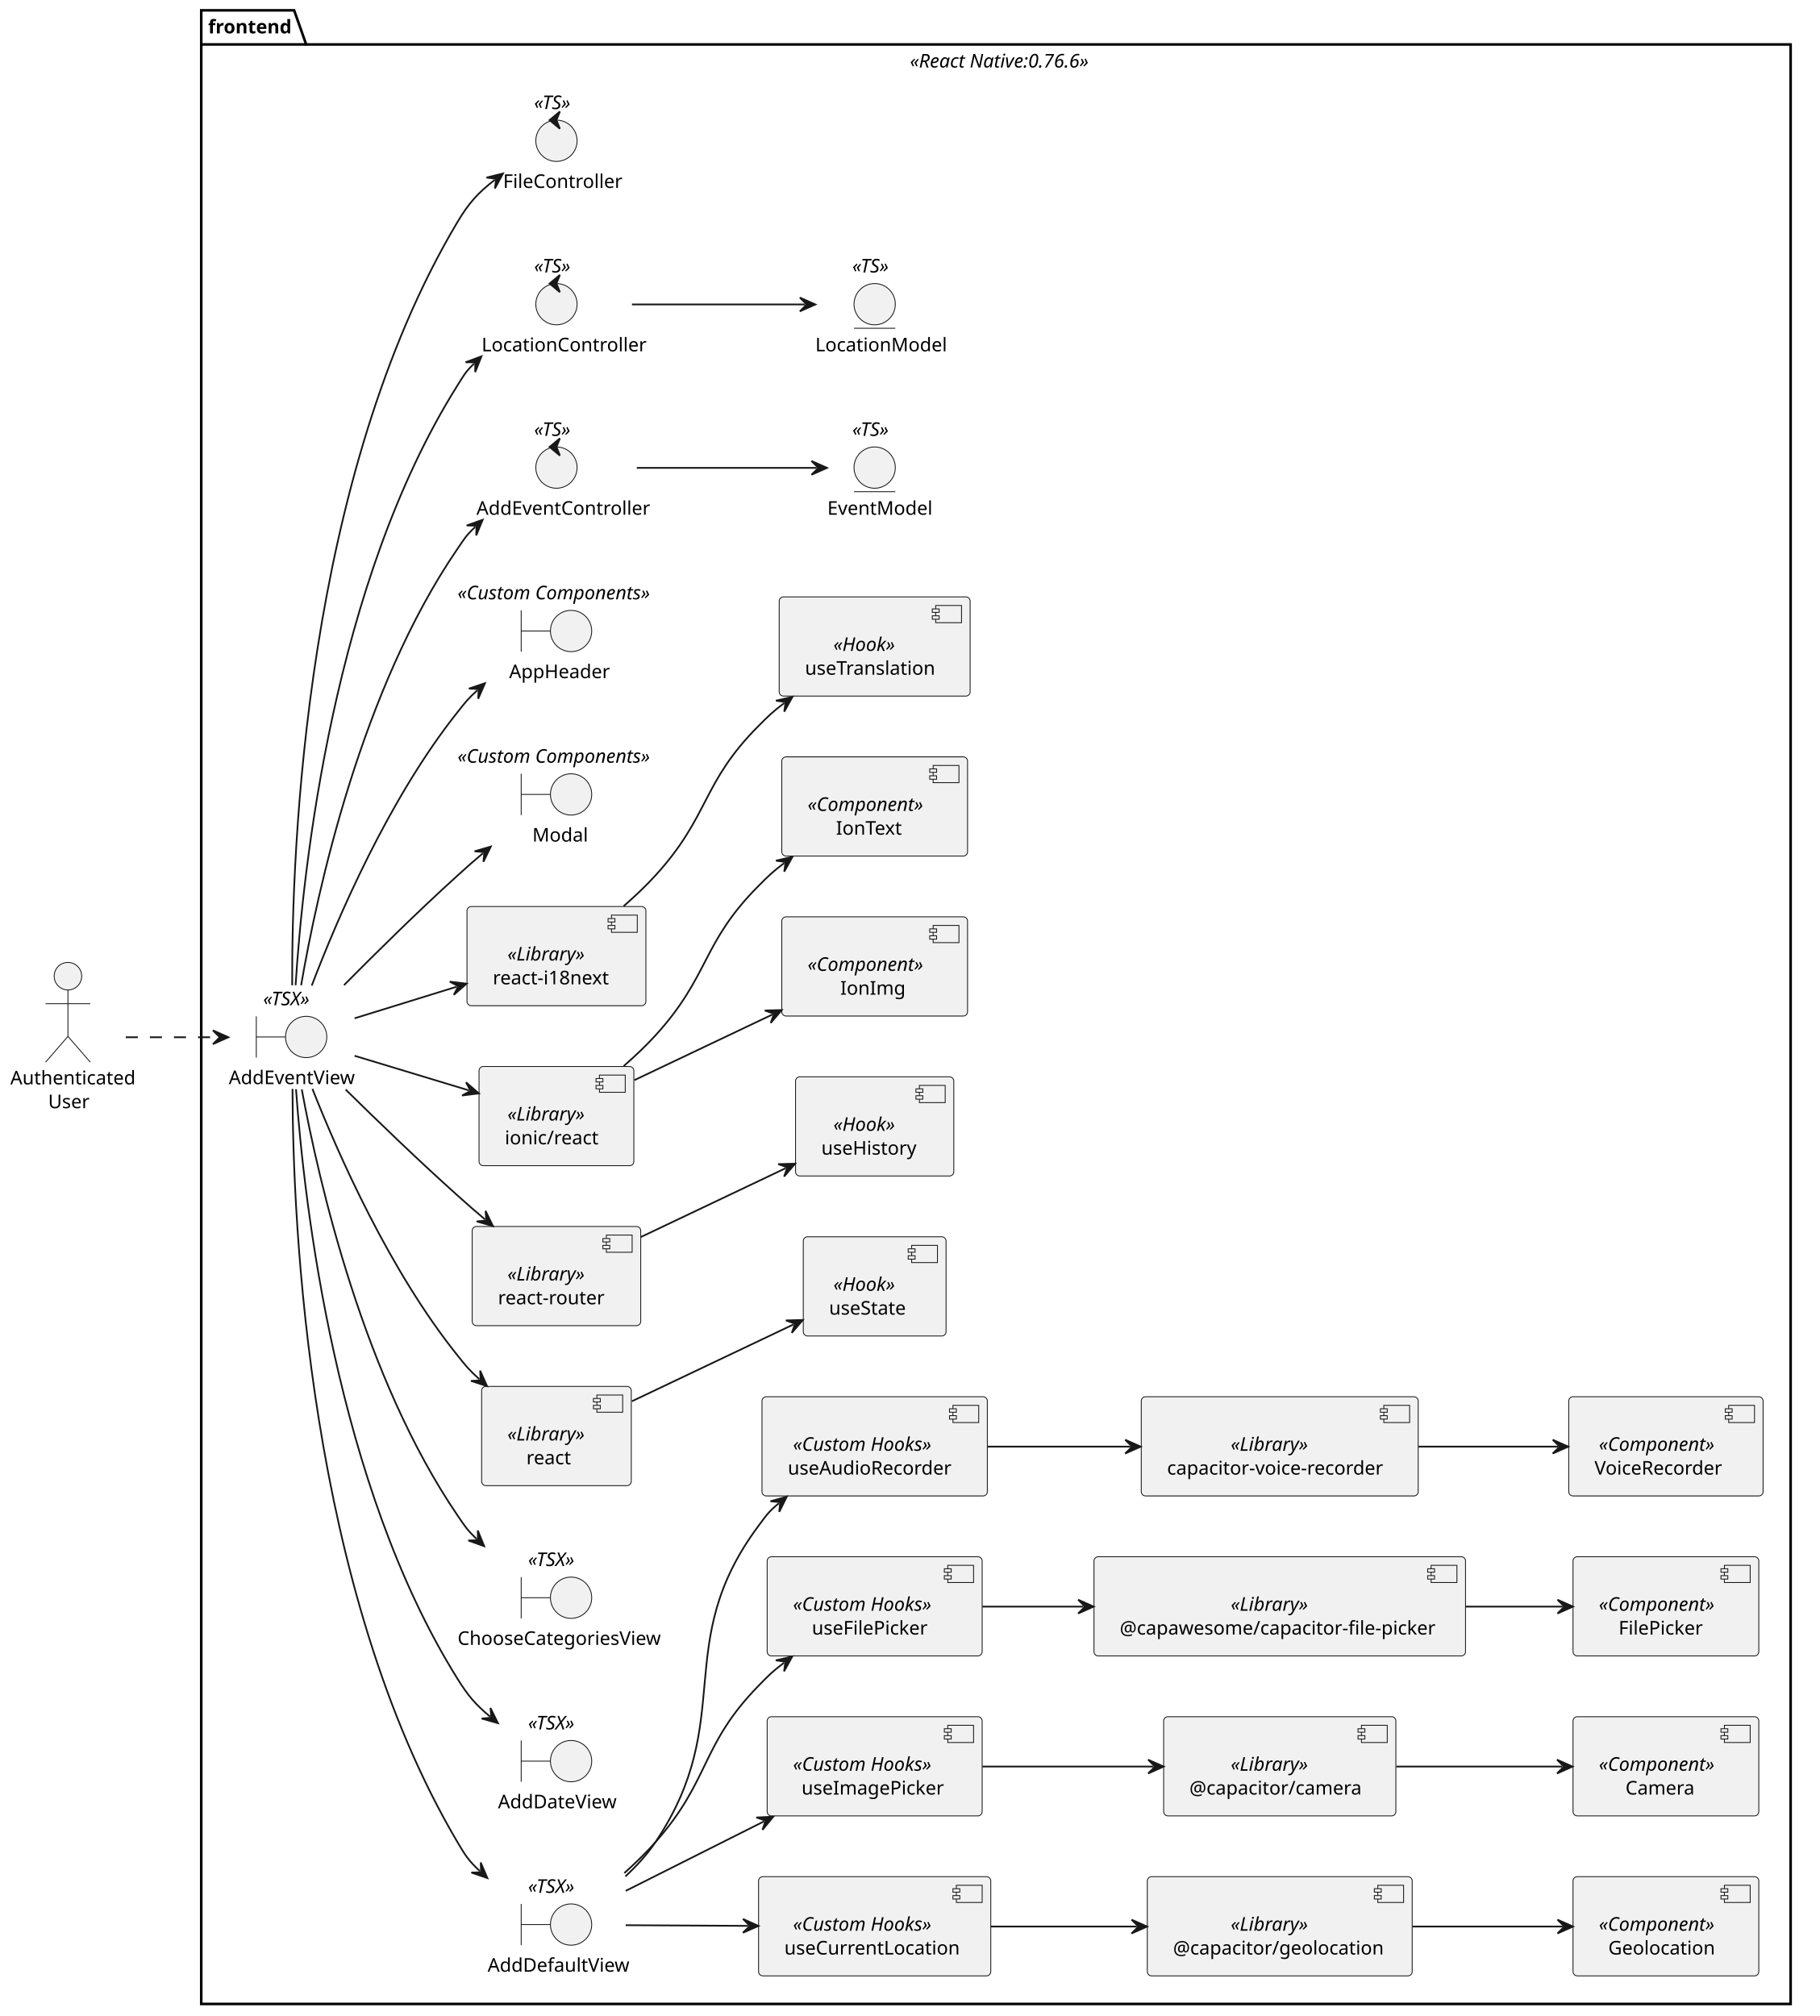
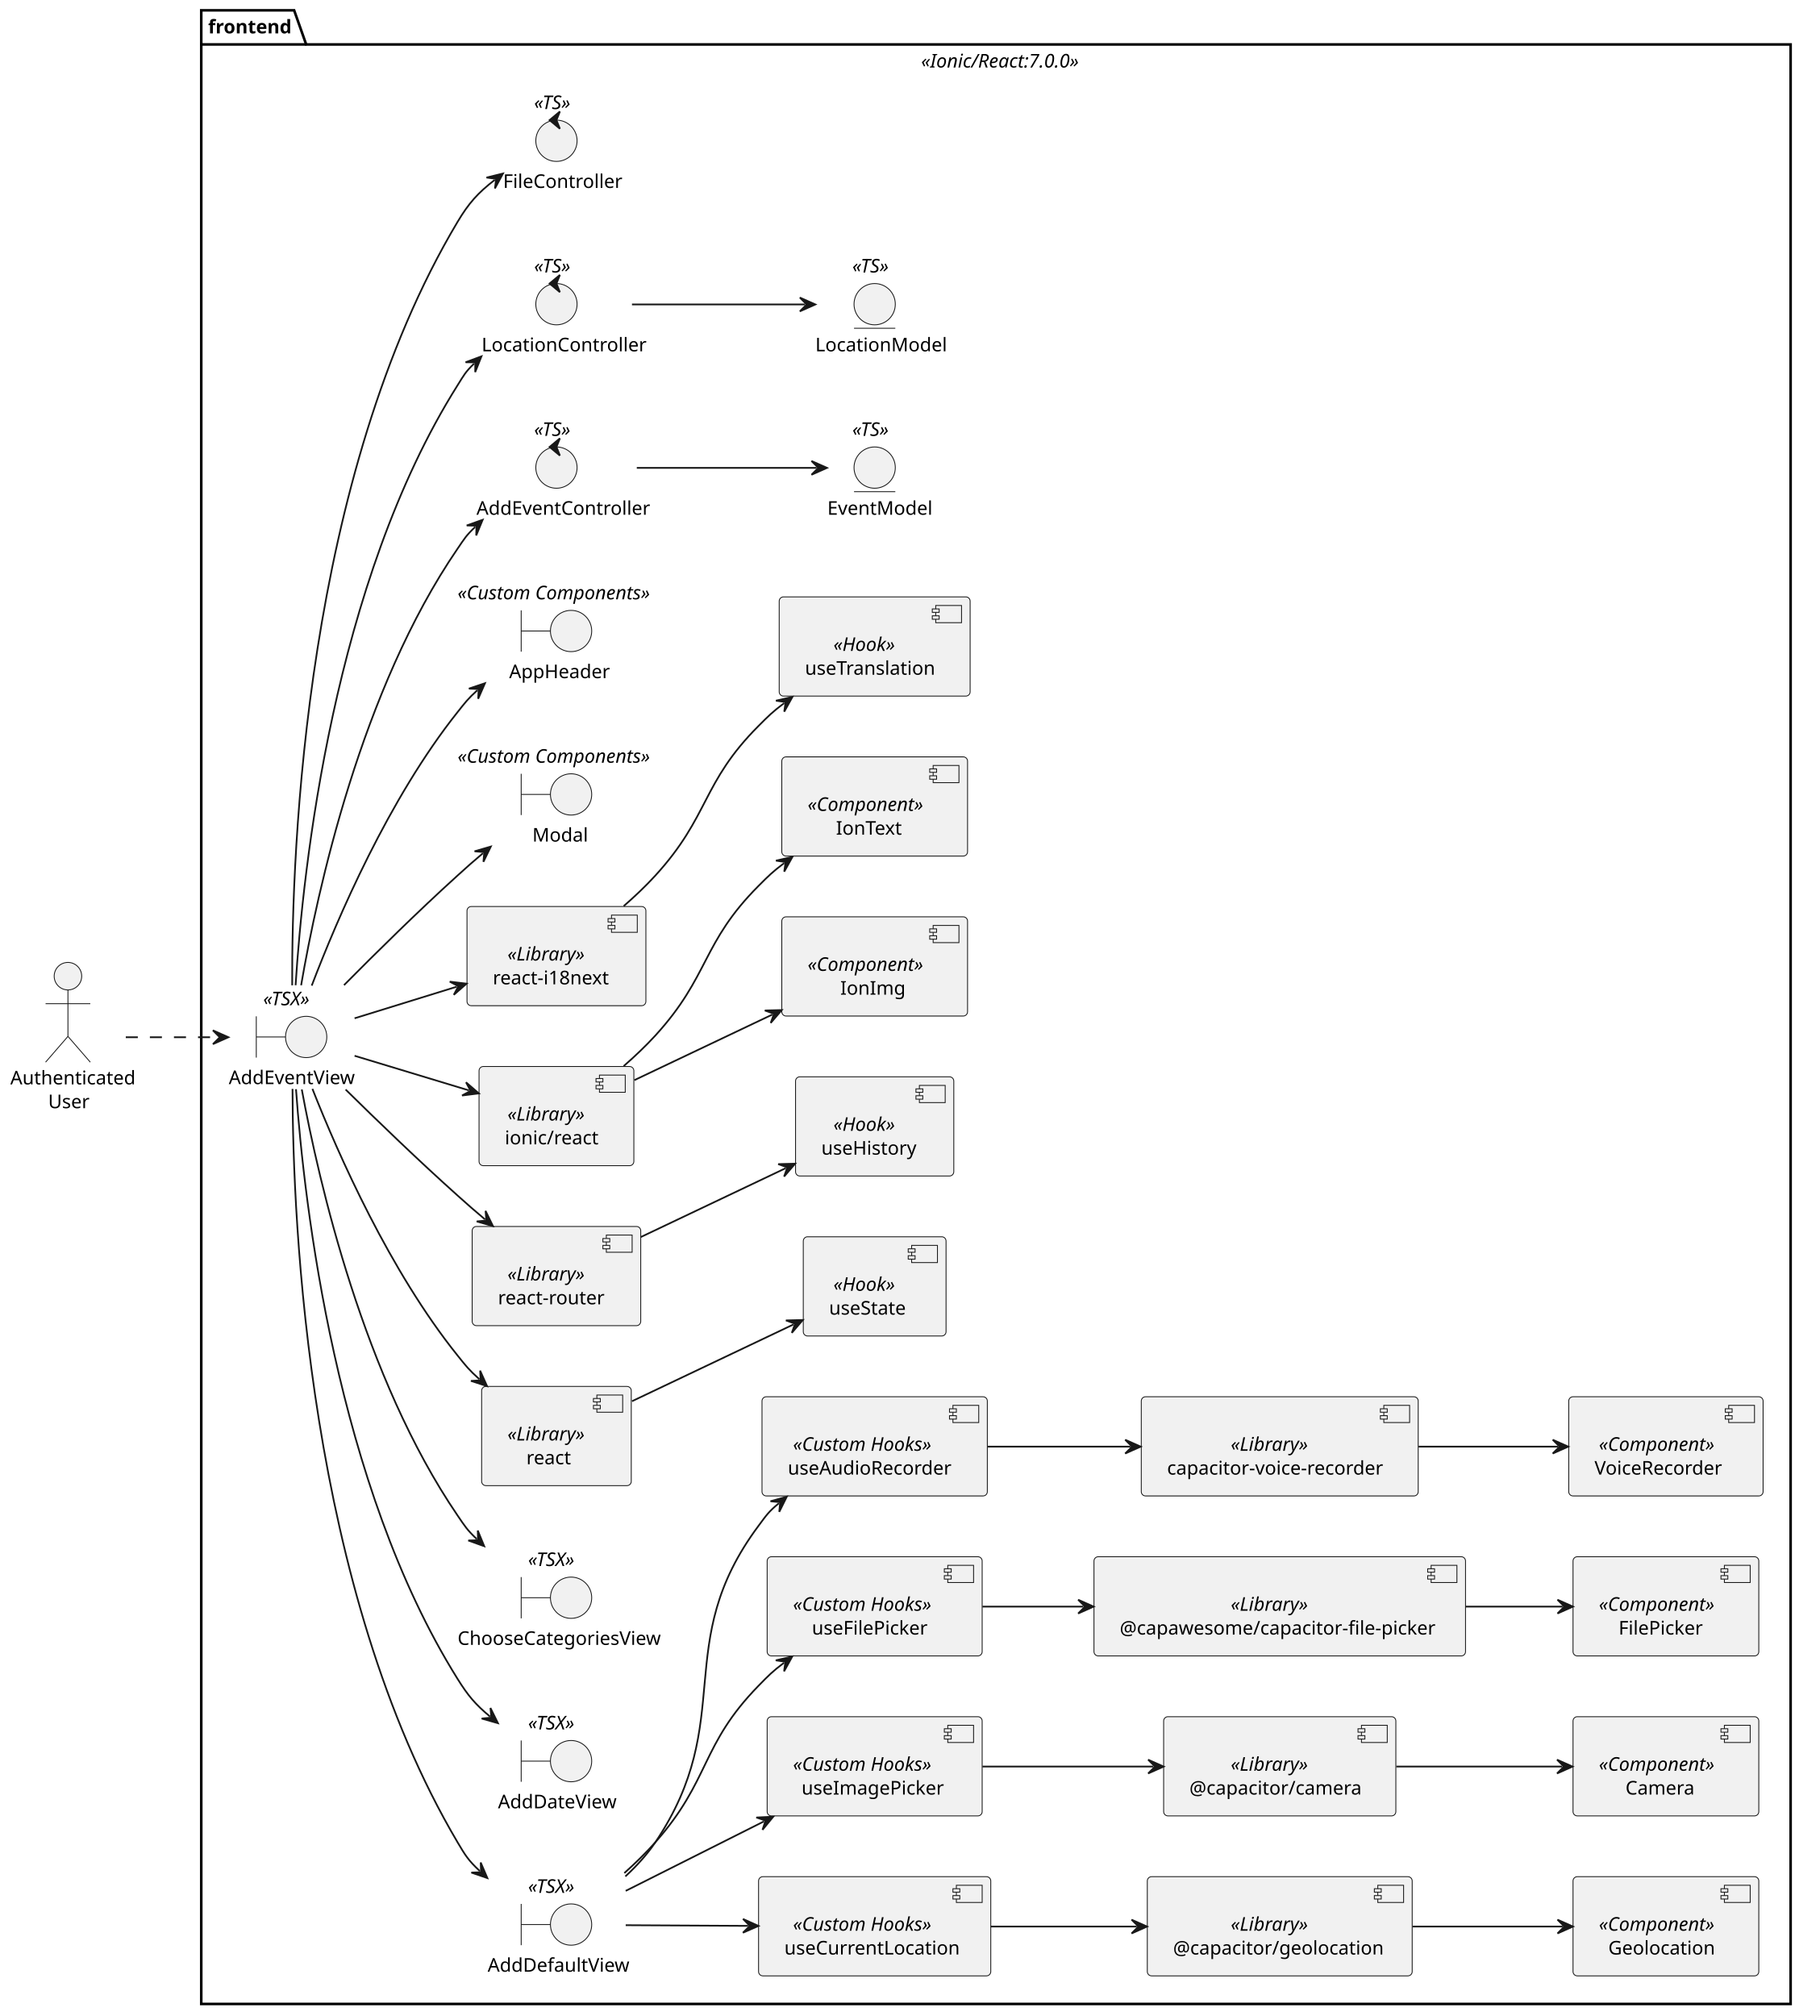
<svg xmlns="http://www.w3.org/2000/svg" contentStyleType="text/css" height="1172px" preserveAspectRatio="none" style="width:1058px;height:1172px;background:#FFFFFF;" version="1.1" viewBox="0 0 1058 1172" width="1058px" zoomAndPan="magnify">
  <defs />
  <g>
    <g id="cluster_frontend">
      <polygon fill="none" points="117,6,171,6,178,25.836,1041,25.836,1041,1165,117,1165,117,6" style="stroke:#000000;stroke-width:1.5;" />
      <line style="stroke:#000000;stroke-width:1.5;" x1="117" x2="178" y1="25.836" y2="25.836" />
      <text fill="#000000" font-family="sans-serif" font-size="11" font-weight="bold" lengthAdjust="spacing" textLength="48" x="121" y="19.419">frontend</text>
-       <text fill="#000000" font-family="sans-serif" font-size="11" font-style="italic" lengthAdjust="spacing" textLength="108" x="529" y="39.255">«React Native:0.76.6»</text>
+       <text fill="#000000" font-family="sans-serif" font-size="11" font-style="italic" lengthAdjust="spacing" textLength="95" x="535.5" y="39.255">«Ionic/React:7.0.0»</text>
    </g>
    <g id="elem_addEventView">
      <path d="M149,590.836 L149,614.836 M149,602.836 L166,602.836 " fill="none" style="stroke:#181818;stroke-width:0.5;" />
      <ellipse cx="178" cy="602.836" fill="#F1F1F1" rx="12" ry="12" style="stroke:#181818;stroke-width:0.5;" />
      <text fill="#000000" font-family="sans-serif" font-size="11" lengthAdjust="spacing" textLength="73" x="133" y="630.255">AddEventView</text>
      <text fill="#000000" font-family="sans-serif" font-size="11" font-style="italic" lengthAdjust="spacing" textLength="33" x="153" y="584.419">«TSX»</text>
    </g>
    <g id="elem_AddDefaultView">
      <path d="M303,1106.836 L303,1130.836 M303,1118.836 L320,1118.836 " fill="none" style="stroke:#181818;stroke-width:0.5;" />
      <ellipse cx="332" cy="1118.836" fill="#F1F1F1" rx="12" ry="12" style="stroke:#181818;stroke-width:0.5;" />
      <text fill="#000000" font-family="sans-serif" font-size="11" lengthAdjust="spacing" textLength="80" x="283.5" y="1146.255">AddDefaultView</text>
      <text fill="#000000" font-family="sans-serif" font-size="11" font-style="italic" lengthAdjust="spacing" textLength="33" x="307" y="1100.419">«TSX»</text>
    </g>
    <g id="elem_AddDateView">
      <path d="M303,1011.836 L303,1035.836 M303,1023.836 L320,1023.836 " fill="none" style="stroke:#181818;stroke-width:0.5;" />
      <ellipse cx="332" cy="1023.836" fill="#F1F1F1" rx="12" ry="12" style="stroke:#181818;stroke-width:0.5;" />
      <text fill="#000000" font-family="sans-serif" font-size="11" lengthAdjust="spacing" textLength="68" x="289.5" y="1051.255">AddDateView</text>
      <text fill="#000000" font-family="sans-serif" font-size="11" font-style="italic" lengthAdjust="spacing" textLength="33" x="307" y="1005.419">«TSX»</text>
    </g>
    <g id="elem_ChooseCategoriesView">
      <path d="M303,916.836 L303,940.836 M303,928.836 L320,928.836 " fill="none" style="stroke:#181818;stroke-width:0.5;" />
      <ellipse cx="332" cy="928.836" fill="#F1F1F1" rx="12" ry="12" style="stroke:#181818;stroke-width:0.5;" />
      <text fill="#000000" font-family="sans-serif" font-size="11" lengthAdjust="spacing" textLength="115" x="266" y="956.255">ChooseCategoriesView</text>
      <text fill="#000000" font-family="sans-serif" font-size="11" font-style="italic" lengthAdjust="spacing" textLength="33" x="307" y="910.419">«TSX»</text>
    </g>
    <g id="elem_React">
      <rect fill="#F1F1F1" height="57.672" rx="2.5" ry="2.5" style="stroke:#181818;stroke-width:0.5;" width="87" x="280" y="806" />
      <rect fill="#F1F1F1" height="10" style="stroke:#181818;stroke-width:0.5;" width="15" x="347" y="811" />
      <rect fill="#F1F1F1" height="2" style="stroke:#181818;stroke-width:0.5;" width="4" x="345" y="813" />
      <rect fill="#F1F1F1" height="2" style="stroke:#181818;stroke-width:0.5;" width="4" x="345" y="817" />
      <text fill="#000000" font-family="sans-serif" font-size="11" font-style="italic" lengthAdjust="spacing" textLength="47" x="295" y="837.419">«Library»</text>
      <text fill="#000000" font-family="sans-serif" font-size="11" lengthAdjust="spacing" textLength="25" x="306" y="851.255">react</text>
    </g>
    <g id="elem_useState">
      <rect fill="#F1F1F1" height="57.672" rx="2.5" ry="2.5" style="stroke:#181818;stroke-width:0.5;" width="83" x="467" y="719" />
      <rect fill="#F1F1F1" height="10" style="stroke:#181818;stroke-width:0.5;" width="15" x="530" y="724" />
      <rect fill="#F1F1F1" height="2" style="stroke:#181818;stroke-width:0.5;" width="4" x="528" y="726" />
      <rect fill="#F1F1F1" height="2" style="stroke:#181818;stroke-width:0.5;" width="4" x="528" y="730" />
      <text fill="#000000" font-family="sans-serif" font-size="11" font-style="italic" lengthAdjust="spacing" textLength="38" x="484.5" y="750.419">«Hook»</text>
      <text fill="#000000" font-family="sans-serif" font-size="11" lengthAdjust="spacing" textLength="43" x="482" y="764.255">useState</text>
    </g>
    <g id="elem_ReactRouter">
      <rect fill="#F1F1F1" height="57.672" rx="2.5" ry="2.5" style="stroke:#181818;stroke-width:0.5;" width="98" x="274.5" y="713" />
      <rect fill="#F1F1F1" height="10" style="stroke:#181818;stroke-width:0.5;" width="15" x="352.5" y="718" />
      <rect fill="#F1F1F1" height="2" style="stroke:#181818;stroke-width:0.5;" width="4" x="350.5" y="720" />
      <rect fill="#F1F1F1" height="2" style="stroke:#181818;stroke-width:0.5;" width="4" x="350.5" y="724" />
      <text fill="#000000" font-family="sans-serif" font-size="11" font-style="italic" lengthAdjust="spacing" textLength="47" x="295" y="744.419">«Library»</text>
      <text fill="#000000" font-family="sans-serif" font-size="11" lengthAdjust="spacing" textLength="58" x="289.5" y="758.255">react-router</text>
    </g>
    <g id="elem_useHistory">
      <rect fill="#F1F1F1" height="57.672" rx="2.5" ry="2.5" style="stroke:#181818;stroke-width:0.5;" width="92" x="462.5" y="626" />
      <rect fill="#F1F1F1" height="10" style="stroke:#181818;stroke-width:0.5;" width="15" x="534.5" y="631" />
      <rect fill="#F1F1F1" height="2" style="stroke:#181818;stroke-width:0.5;" width="4" x="532.5" y="633" />
      <rect fill="#F1F1F1" height="2" style="stroke:#181818;stroke-width:0.5;" width="4" x="532.5" y="637" />
      <text fill="#000000" font-family="sans-serif" font-size="11" font-style="italic" lengthAdjust="spacing" textLength="38" x="484.5" y="657.419">«Hook»</text>
      <text fill="#000000" font-family="sans-serif" font-size="11" lengthAdjust="spacing" textLength="52" x="477.5" y="671.255">useHistory</text>
    </g>
    <g id="elem_IonicReact">
      <rect fill="#F1F1F1" height="57.672" rx="2.5" ry="2.5" style="stroke:#181818;stroke-width:0.5;" width="90" x="278.5" y="620" />
      <rect fill="#F1F1F1" height="10" style="stroke:#181818;stroke-width:0.5;" width="15" x="348.5" y="625" />
      <rect fill="#F1F1F1" height="2" style="stroke:#181818;stroke-width:0.5;" width="4" x="346.5" y="627" />
      <rect fill="#F1F1F1" height="2" style="stroke:#181818;stroke-width:0.5;" width="4" x="346.5" y="631" />
      <text fill="#000000" font-family="sans-serif" font-size="11" font-style="italic" lengthAdjust="spacing" textLength="47" x="295" y="651.419">«Library»</text>
      <text fill="#000000" font-family="sans-serif" font-size="11" lengthAdjust="spacing" textLength="50" x="293.5" y="665.255">ionic/react</text>
    </g>
    <g id="elem_IonImg">
      <rect fill="#F1F1F1" height="57.672" rx="2.5" ry="2.5" style="stroke:#181818;stroke-width:0.5;" width="108" x="454.5" y="533" />
      <rect fill="#F1F1F1" height="10" style="stroke:#181818;stroke-width:0.5;" width="15" x="542.5" y="538" />
      <rect fill="#F1F1F1" height="2" style="stroke:#181818;stroke-width:0.5;" width="4" x="540.5" y="540" />
      <rect fill="#F1F1F1" height="2" style="stroke:#181818;stroke-width:0.5;" width="4" x="540.5" y="544" />
      <text fill="#000000" font-family="sans-serif" font-size="11" font-style="italic" lengthAdjust="spacing" textLength="68" x="469.5" y="564.419">«Component»</text>
      <text fill="#000000" font-family="sans-serif" font-size="11" lengthAdjust="spacing" textLength="30" x="488.5" y="578.255">IonImg</text>
    </g>
    <g id="elem_IonText">
      <rect fill="#F1F1F1" height="57.672" rx="2.5" ry="2.5" style="stroke:#181818;stroke-width:0.5;" width="108" x="454.5" y="440" />
      <rect fill="#F1F1F1" height="10" style="stroke:#181818;stroke-width:0.5;" width="15" x="542.5" y="445" />
      <rect fill="#F1F1F1" height="2" style="stroke:#181818;stroke-width:0.5;" width="4" x="540.5" y="447" />
      <rect fill="#F1F1F1" height="2" style="stroke:#181818;stroke-width:0.5;" width="4" x="540.5" y="451" />
      <text fill="#000000" font-family="sans-serif" font-size="11" font-style="italic" lengthAdjust="spacing" textLength="68" x="469.5" y="471.419">«Component»</text>
      <text fill="#000000" font-family="sans-serif" font-size="11" lengthAdjust="spacing" textLength="35" x="486" y="485.255">IonText</text>
    </g>
    <g id="elem_ReactI18next">
      <rect fill="#F1F1F1" height="57.672" rx="2.5" ry="2.5" style="stroke:#181818;stroke-width:0.5;" width="104" x="271.5" y="527" />
      <rect fill="#F1F1F1" height="10" style="stroke:#181818;stroke-width:0.5;" width="15" x="355.5" y="532" />
      <rect fill="#F1F1F1" height="2" style="stroke:#181818;stroke-width:0.5;" width="4" x="353.5" y="534" />
      <rect fill="#F1F1F1" height="2" style="stroke:#181818;stroke-width:0.5;" width="4" x="353.5" y="538" />
      <text fill="#000000" font-family="sans-serif" font-size="11" font-style="italic" lengthAdjust="spacing" textLength="47" x="295" y="558.419">«Library»</text>
      <text fill="#000000" font-family="sans-serif" font-size="11" lengthAdjust="spacing" textLength="64" x="286.5" y="572.255">react-i18next</text>
    </g>
    <g id="elem_useTranslation">
      <rect fill="#F1F1F1" height="57.672" rx="2.5" ry="2.5" style="stroke:#181818;stroke-width:0.5;" width="111" x="453" y="347" />
      <rect fill="#F1F1F1" height="10" style="stroke:#181818;stroke-width:0.5;" width="15" x="544" y="352" />
      <rect fill="#F1F1F1" height="2" style="stroke:#181818;stroke-width:0.5;" width="4" x="542" y="354" />
      <rect fill="#F1F1F1" height="2" style="stroke:#181818;stroke-width:0.5;" width="4" x="542" y="358" />
      <text fill="#000000" font-family="sans-serif" font-size="11" font-style="italic" lengthAdjust="spacing" textLength="38" x="484.5" y="378.419">«Hook»</text>
      <text fill="#000000" font-family="sans-serif" font-size="11" lengthAdjust="spacing" textLength="71" x="468" y="392.255">useTranslation</text>
    </g>
    <g id="elem_Modal">
      <path d="M303,449.836 L303,473.836 M303,461.836 L320,461.836 " fill="none" style="stroke:#181818;stroke-width:0.5;" />
      <ellipse cx="332" cy="461.836" fill="#F1F1F1" rx="12" ry="12" style="stroke:#181818;stroke-width:0.5;" />
      <text fill="#000000" font-family="sans-serif" font-size="11" lengthAdjust="spacing" textLength="28" x="309.5" y="489.255">Modal</text>
      <text fill="#000000" font-family="sans-serif" font-size="11" font-style="italic" lengthAdjust="spacing" textLength="115" x="266" y="443.419">«Custom Components»</text>
    </g>
    <g id="elem_AppHeader">
      <path d="M303,354.836 L303,378.836 M303,366.836 L320,366.836 " fill="none" style="stroke:#181818;stroke-width:0.5;" />
      <ellipse cx="332" cy="366.836" fill="#F1F1F1" rx="12" ry="12" style="stroke:#181818;stroke-width:0.5;" />
      <text fill="#000000" font-family="sans-serif" font-size="11" lengthAdjust="spacing" textLength="55" x="296" y="394.255">AppHeader</text>
      <text fill="#000000" font-family="sans-serif" font-size="11" font-style="italic" lengthAdjust="spacing" textLength="115" x="266" y="348.419">«Custom Components»</text>
    </g>
    <g id="elem_useCurrentLocation">
      <rect fill="#F1F1F1" height="57.672" rx="2.5" ry="2.5" style="stroke:#181818;stroke-width:0.5;" width="135" x="441" y="1091" />
      <rect fill="#F1F1F1" height="10" style="stroke:#181818;stroke-width:0.5;" width="15" x="556" y="1096" />
      <rect fill="#F1F1F1" height="2" style="stroke:#181818;stroke-width:0.5;" width="4" x="554" y="1098" />
      <rect fill="#F1F1F1" height="2" style="stroke:#181818;stroke-width:0.5;" width="4" x="554" y="1102" />
      <text fill="#000000" font-family="sans-serif" font-size="11" font-style="italic" lengthAdjust="spacing" textLength="85" x="461" y="1122.419">«Custom Hooks»</text>
      <text fill="#000000" font-family="sans-serif" font-size="11" lengthAdjust="spacing" textLength="95" x="456" y="1136.255">useCurrentLocation</text>
    </g>
    <g id="elem_CapacitorGeolocation">
      <rect fill="#F1F1F1" height="57.672" rx="2.5" ry="2.5" style="stroke:#181818;stroke-width:0.5;" width="154" x="667" y="1091" />
      <rect fill="#F1F1F1" height="10" style="stroke:#181818;stroke-width:0.5;" width="15" x="801" y="1096" />
      <rect fill="#F1F1F1" height="2" style="stroke:#181818;stroke-width:0.5;" width="4" x="799" y="1098" />
      <rect fill="#F1F1F1" height="2" style="stroke:#181818;stroke-width:0.5;" width="4" x="799" y="1102" />
      <text fill="#000000" font-family="sans-serif" font-size="11" font-style="italic" lengthAdjust="spacing" textLength="47" x="715.5" y="1122.419">«Library»</text>
      <text fill="#000000" font-family="sans-serif" font-size="11" lengthAdjust="spacing" textLength="114" x="682" y="1136.255">@capacitor/geolocation</text>
    </g>
    <g id="elem_Geolocation">
      <rect fill="#F1F1F1" height="57.672" rx="2.5" ry="2.5" style="stroke:#181818;stroke-width:0.5;" width="108" x="914.5" y="1091" />
      <rect fill="#F1F1F1" height="10" style="stroke:#181818;stroke-width:0.5;" width="15" x="1002.5" y="1096" />
      <rect fill="#F1F1F1" height="2" style="stroke:#181818;stroke-width:0.5;" width="4" x="1000.5" y="1098" />
      <rect fill="#F1F1F1" height="2" style="stroke:#181818;stroke-width:0.5;" width="4" x="1000.5" y="1102" />
      <text fill="#000000" font-family="sans-serif" font-size="11" font-style="italic" lengthAdjust="spacing" textLength="68" x="929.5" y="1122.419">«Component»</text>
      <text fill="#000000" font-family="sans-serif" font-size="11" lengthAdjust="spacing" textLength="57" x="935" y="1136.255">Geolocation</text>
    </g>
    <g id="elem_useImagePicker">
      <rect fill="#F1F1F1" height="57.672" rx="2.5" ry="2.5" style="stroke:#181818;stroke-width:0.5;" width="125" x="446" y="998" />
      <rect fill="#F1F1F1" height="10" style="stroke:#181818;stroke-width:0.5;" width="15" x="551" y="1003" />
      <rect fill="#F1F1F1" height="2" style="stroke:#181818;stroke-width:0.5;" width="4" x="549" y="1005" />
      <rect fill="#F1F1F1" height="2" style="stroke:#181818;stroke-width:0.5;" width="4" x="549" y="1009" />
      <text fill="#000000" font-family="sans-serif" font-size="11" font-style="italic" lengthAdjust="spacing" textLength="85" x="461" y="1029.419">«Custom Hooks»</text>
      <text fill="#000000" font-family="sans-serif" font-size="11" lengthAdjust="spacing" textLength="75" x="466" y="1043.255">useImagePicker</text>
    </g>
    <g id="elem_CapacitorCamera">
      <rect fill="#F1F1F1" height="57.672" rx="2.5" ry="2.5" style="stroke:#181818;stroke-width:0.5;" width="135" x="676.5" y="998" />
      <rect fill="#F1F1F1" height="10" style="stroke:#181818;stroke-width:0.5;" width="15" x="791.5" y="1003" />
      <rect fill="#F1F1F1" height="2" style="stroke:#181818;stroke-width:0.5;" width="4" x="789.5" y="1005" />
      <rect fill="#F1F1F1" height="2" style="stroke:#181818;stroke-width:0.5;" width="4" x="789.5" y="1009" />
      <text fill="#000000" font-family="sans-serif" font-size="11" font-style="italic" lengthAdjust="spacing" textLength="47" x="715.5" y="1029.419">«Library»</text>
      <text fill="#000000" font-family="sans-serif" font-size="11" lengthAdjust="spacing" textLength="95" x="691.5" y="1043.255">@capacitor/camera</text>
    </g>
    <g id="elem_Camera">
      <rect fill="#F1F1F1" height="57.672" rx="2.5" ry="2.5" style="stroke:#181818;stroke-width:0.5;" width="108" x="914.5" y="998" />
      <rect fill="#F1F1F1" height="10" style="stroke:#181818;stroke-width:0.5;" width="15" x="1002.5" y="1003" />
      <rect fill="#F1F1F1" height="2" style="stroke:#181818;stroke-width:0.5;" width="4" x="1000.5" y="1005" />
      <rect fill="#F1F1F1" height="2" style="stroke:#181818;stroke-width:0.5;" width="4" x="1000.5" y="1009" />
      <text fill="#000000" font-family="sans-serif" font-size="11" font-style="italic" lengthAdjust="spacing" textLength="68" x="929.5" y="1029.419">«Component»</text>
      <text fill="#000000" font-family="sans-serif" font-size="11" lengthAdjust="spacing" textLength="37" x="945" y="1043.255">Camera</text>
    </g>
    <g id="elem_useFilePicker">
      <rect fill="#F1F1F1" height="57.672" rx="2.5" ry="2.5" style="stroke:#181818;stroke-width:0.5;" width="125" x="446" y="905" />
      <rect fill="#F1F1F1" height="10" style="stroke:#181818;stroke-width:0.5;" width="15" x="551" y="910" />
      <rect fill="#F1F1F1" height="2" style="stroke:#181818;stroke-width:0.5;" width="4" x="549" y="912" />
      <rect fill="#F1F1F1" height="2" style="stroke:#181818;stroke-width:0.5;" width="4" x="549" y="916" />
      <text fill="#000000" font-family="sans-serif" font-size="11" font-style="italic" lengthAdjust="spacing" textLength="85" x="461" y="936.419">«Custom Hooks»</text>
      <text fill="#000000" font-family="sans-serif" font-size="11" lengthAdjust="spacing" textLength="63" x="472" y="950.255">useFilePicker</text>
    </g>
    <g id="elem_CapacitorFilePicker">
      <rect fill="#F1F1F1" height="57.672" rx="2.5" ry="2.5" style="stroke:#181818;stroke-width:0.5;" width="216" x="636" y="905" />
      <rect fill="#F1F1F1" height="10" style="stroke:#181818;stroke-width:0.5;" width="15" x="832" y="910" />
      <rect fill="#F1F1F1" height="2" style="stroke:#181818;stroke-width:0.5;" width="4" x="830" y="912" />
      <rect fill="#F1F1F1" height="2" style="stroke:#181818;stroke-width:0.5;" width="4" x="830" y="916" />
      <text fill="#000000" font-family="sans-serif" font-size="11" font-style="italic" lengthAdjust="spacing" textLength="47" x="715.5" y="936.419">«Library»</text>
      <text fill="#000000" font-family="sans-serif" font-size="11" lengthAdjust="spacing" textLength="176" x="651" y="950.255">@capawesome/capacitor-file-picker</text>
    </g>
    <g id="elem_FilePicker">
      <rect fill="#F1F1F1" height="57.672" rx="2.5" ry="2.5" style="stroke:#181818;stroke-width:0.5;" width="108" x="914.5" y="905" />
      <rect fill="#F1F1F1" height="10" style="stroke:#181818;stroke-width:0.5;" width="15" x="1002.5" y="910" />
      <rect fill="#F1F1F1" height="2" style="stroke:#181818;stroke-width:0.5;" width="4" x="1000.5" y="912" />
      <rect fill="#F1F1F1" height="2" style="stroke:#181818;stroke-width:0.5;" width="4" x="1000.5" y="916" />
      <text fill="#000000" font-family="sans-serif" font-size="11" font-style="italic" lengthAdjust="spacing" textLength="68" x="929.5" y="936.419">«Component»</text>
      <text fill="#000000" font-family="sans-serif" font-size="11" lengthAdjust="spacing" textLength="45" x="941" y="950.255">FilePicker</text>
    </g>
    <g id="elem_useAudioRecorder">
      <rect fill="#F1F1F1" height="57.672" rx="2.5" ry="2.5" style="stroke:#181818;stroke-width:0.5;" width="131" x="443" y="812" />
      <rect fill="#F1F1F1" height="10" style="stroke:#181818;stroke-width:0.5;" width="15" x="554" y="817" />
      <rect fill="#F1F1F1" height="2" style="stroke:#181818;stroke-width:0.5;" width="4" x="552" y="819" />
      <rect fill="#F1F1F1" height="2" style="stroke:#181818;stroke-width:0.5;" width="4" x="552" y="823" />
      <text fill="#000000" font-family="sans-serif" font-size="11" font-style="italic" lengthAdjust="spacing" textLength="85" x="461" y="843.419">«Custom Hooks»</text>
      <text fill="#000000" font-family="sans-serif" font-size="11" lengthAdjust="spacing" textLength="91" x="458" y="857.255">useAudioRecorder</text>
    </g>
    <g id="elem_CapacitorVoiceRecorder">
      <rect fill="#F1F1F1" height="57.672" rx="2.5" ry="2.5" style="stroke:#181818;stroke-width:0.5;" width="161" x="663.5" y="812" />
      <rect fill="#F1F1F1" height="10" style="stroke:#181818;stroke-width:0.5;" width="15" x="804.5" y="817" />
      <rect fill="#F1F1F1" height="2" style="stroke:#181818;stroke-width:0.5;" width="4" x="802.5" y="819" />
      <rect fill="#F1F1F1" height="2" style="stroke:#181818;stroke-width:0.5;" width="4" x="802.5" y="823" />
      <text fill="#000000" font-family="sans-serif" font-size="11" font-style="italic" lengthAdjust="spacing" textLength="47" x="715.5" y="843.419">«Library»</text>
      <text fill="#000000" font-family="sans-serif" font-size="11" lengthAdjust="spacing" textLength="121" x="678.5" y="857.255">capacitor-voice-recorder</text>
    </g>
    <g id="elem_VoiceRecorder">
      <rect fill="#F1F1F1" height="57.672" rx="2.5" ry="2.5" style="stroke:#181818;stroke-width:0.5;" width="113" x="912" y="812" />
      <rect fill="#F1F1F1" height="10" style="stroke:#181818;stroke-width:0.5;" width="15" x="1005" y="817" />
      <rect fill="#F1F1F1" height="2" style="stroke:#181818;stroke-width:0.5;" width="4" x="1003" y="819" />
      <rect fill="#F1F1F1" height="2" style="stroke:#181818;stroke-width:0.5;" width="4" x="1003" y="823" />
      <text fill="#000000" font-family="sans-serif" font-size="11" font-style="italic" lengthAdjust="spacing" textLength="68" x="929.5" y="843.419">«Component»</text>
      <text fill="#000000" font-family="sans-serif" font-size="11" lengthAdjust="spacing" textLength="73" x="927" y="857.255">VoiceRecorder</text>
    </g>
    <g id="elem_AddEventController">
      <ellipse cx="323.5" cy="271.836" fill="#F1F1F1" rx="12" ry="12" style="stroke:#181818;stroke-width:0.5;" />
      <polygon fill="#181818" points="319.5,259.836,325.5,254.836,323.5,259.836,325.5,264.836,319.5,259.836" style="stroke:#181818;stroke-width:1.0;" />
      <text fill="#000000" font-family="sans-serif" font-size="11" lengthAdjust="spacing" textLength="93" x="277" y="299.255">AddEventController</text>
      <text fill="#000000" font-family="sans-serif" font-size="11" font-style="italic" lengthAdjust="spacing" textLength="26" x="310.5" y="253.419">«TS»</text>
    </g>
    <g id="elem_LocationController">
      <ellipse cx="323.5" cy="176.836" fill="#F1F1F1" rx="12" ry="12" style="stroke:#181818;stroke-width:0.5;" />
      <polygon fill="#181818" points="319.5,164.836,325.5,159.836,323.5,164.836,325.5,169.836,319.5,164.836" style="stroke:#181818;stroke-width:1.0;" />
      <text fill="#000000" font-family="sans-serif" font-size="11" lengthAdjust="spacing" textLength="87" x="280" y="204.255">LocationController</text>
      <text fill="#000000" font-family="sans-serif" font-size="11" font-style="italic" lengthAdjust="spacing" textLength="26" x="310.5" y="158.419">«TS»</text>
    </g>
    <g id="elem_FileController">
      <ellipse cx="323.5" cy="81.836" fill="#F1F1F1" rx="12" ry="12" style="stroke:#181818;stroke-width:0.5;" />
      <polygon fill="#181818" points="319.5,69.836,325.5,64.836,323.5,69.836,325.5,74.836,319.5,69.836" style="stroke:#181818;stroke-width:1.0;" />
      <text fill="#000000" font-family="sans-serif" font-size="11" lengthAdjust="spacing" textLength="62" x="292.5" y="109.255">FileController</text>
      <text fill="#000000" font-family="sans-serif" font-size="11" font-style="italic" lengthAdjust="spacing" textLength="26" x="310.5" y="63.419">«TS»</text>
    </g>
    <g id="elem_EventModel">
      <ellipse cx="508.5" cy="271.836" fill="#F1F1F1" rx="12" ry="12" style="stroke:#181818;stroke-width:0.5;" />
      <line style="stroke:#181818;stroke-width:0.5;" x1="496.5" x2="520.5" y1="285.836" y2="285.836" />
      <text fill="#000000" font-family="sans-serif" font-size="11" lengthAdjust="spacing" textLength="55" x="481" y="299.255">EventModel</text>
      <text fill="#000000" font-family="sans-serif" font-size="11" font-style="italic" lengthAdjust="spacing" textLength="26" x="495.5" y="253.419">«TS»</text>
    </g>
    <g id="elem_LocationModel">
      <ellipse cx="508.5" cy="176.836" fill="#F1F1F1" rx="12" ry="12" style="stroke:#181818;stroke-width:0.5;" />
      <line style="stroke:#181818;stroke-width:0.5;" x1="496.5" x2="520.5" y1="190.836" y2="190.836" />
      <text fill="#000000" font-family="sans-serif" font-size="11" lengthAdjust="spacing" textLength="69" x="474" y="204.255">LocationModel</text>
      <text fill="#000000" font-family="sans-serif" font-size="11" font-style="italic" lengthAdjust="spacing" textLength="26" x="495.5" y="158.419">«TS»</text>
    </g>
    <g id="elem_UserReg">
      <ellipse cx="39.5" cy="567.5" fill="#F1F1F1" rx="8" ry="8" style="stroke:#181818;stroke-width:0.5;" />
      <path d="M39.5,575.5 L39.5,602.5 M26.5,583.5 L52.5,583.5 M39.5,602.5 L26.5,617.5 M39.5,602.5 L52.5,617.5 " fill="none" style="stroke:#181818;stroke-width:0.5;" />
      <text fill="#000000" font-family="sans-serif" font-size="11" lengthAdjust="spacing" textLength="67" x="6" y="630.419">Authenticated</text>
      <text fill="#000000" font-family="sans-serif" font-size="11" lengthAdjust="spacing" textLength="23" x="28" y="644.255">User</text>
    </g>
    <g id="link_addEventView_AddDefaultView">
      <path d="M170.06,633.04 C170.22,711.04 179.17,924.13 266,1071 C270.52,1078.64 272.314,1081.576 278.944,1087.736 " fill="none" id="addEventView-to-AddDefaultView" style="stroke:#181818;stroke-width:1.0;" />
      <polygon fill="#181818" points="283.34,1091.82,279.469,1082.764,279.677,1088.417,274.024,1088.624,283.34,1091.82" style="stroke:#181818;stroke-width:1.0;" />
    </g>
    <g id="link_addEventView_AddDateView">
      <path d="M172.09,633.21 C176.85,699.97 195.41,863.06 266,976 C272.07,985.71 276.142,990.637 284.882,997.927 " fill="none" id="addEventView-to-AddDateView" style="stroke:#181818;stroke-width:1.0;" />
      <polygon fill="#181818" points="289.49,1001.77,285.141,992.933,285.65,998.567,280.017,999.077,289.49,1001.77" style="stroke:#181818;stroke-width:1.0;" />
    </g>
    <g id="link_addEventView_ChooseCategoriesView">
      <path d="M175.45,633.36 C185.36,687.17 211.5,801.12 266,881 C270.35,887.38 271.434,889.253 277.174,894.743 " fill="none" id="addEventView-to-ChooseCategoriesView" style="stroke:#181818;stroke-width:1.0;" />
      <polygon fill="#181818" points="281.51,898.89,277.771,889.779,277.897,895.434,272.241,895.56,281.51,898.89" style="stroke:#181818;stroke-width:1.0;" />
    </g>
    <g id="link_addEventView_ReactRouter">
      <path d="M200.93,633.41 C219.43,651.62 243.7,675.03 266,695 C272.56,700.87 275.098,703.129 282.008,708.939 " fill="none" id="addEventView-to-ReactRouter" style="stroke:#181818;stroke-width:1.0;" />
      <polygon fill="#181818" points="286.6,712.8,282.286,703.946,282.773,709.582,277.137,710.07,286.6,712.8" style="stroke:#181818;stroke-width:1.0;" />
    </g>
    <g id="link_addEventView_IonicReact">
      <path d="M206.14,613.78 C227.72,620.32 249.687,626.962 272.647,633.912 " fill="none" id="addEventView-to-IonicReact" style="stroke:#181818;stroke-width:1.0;" />
      <polygon fill="#181818" points="278.39,635.65,270.935,629.214,273.604,634.201,268.617,636.871,278.39,635.65" style="stroke:#181818;stroke-width:1.0;" />
    </g>
    <g id="link_ReactRouter_useHistory">
      <path d="M372.58,719.14 C400.33,705.95 429.591,692.035 456.841,679.085 " fill="none" id="ReactRouter-to-useHistory" style="stroke:#181818;stroke-width:1.0;" />
      <polygon fill="#181818" points="462.26,676.51,452.414,676.76,457.744,678.656,455.848,683.986,462.26,676.51" style="stroke:#181818;stroke-width:1.0;" />
    </g>
    <g id="link_IonicReact_IonImg">
      <path d="M368.8,627.94 C394.61,615.67 421.901,602.697 449.071,589.777 " fill="none" id="IonicReact-to-IonImg" style="stroke:#181818;stroke-width:1.0;" />
      <polygon fill="#181818" points="454.49,587.2,444.644,587.453,449.974,589.347,448.08,594.677,454.49,587.2" style="stroke:#181818;stroke-width:1.0;" />
    </g>
    <g id="link_IonicReact_IonText">
      <path d="M362.58,619.78 C369.01,614.17 375.41,608.12 381,602 C412.68,567.32 407.81,548.24 441,515 C446.95,509.04 448.978,506.961 455.918,501.731 " fill="none" id="IonicReact-to-IonText" style="stroke:#181818;stroke-width:1.0;" />
      <polygon fill="#181818" points="460.71,498.12,451.115,500.342,456.717,501.129,455.93,506.731,460.71,498.12" style="stroke:#181818;stroke-width:1.0;" />
    </g>
    <g id="link_addEventView_ReactI18next">
      <path d="M206.14,591.98 C225.53,585.98 244.127,580.231 265.517,573.621 " fill="none" id="addEventView-to-ReactI18next" style="stroke:#181818;stroke-width:1.0;" />
      <polygon fill="#181818" points="271.25,571.85,261.47,570.686,266.473,573.326,263.832,578.329,271.25,571.85" style="stroke:#181818;stroke-width:1.0;" />
    </g>
    <g id="link_addEventView_React">
      <path d="M181.63,633.02 C196.82,671.51 226.73,739.11 266,788 C271.03,794.27 272.545,796.292 278.695,801.812 " fill="none" id="addEventView-to-React" style="stroke:#181818;stroke-width:1.0;" />
      <polygon fill="#181818" points="283.16,805.82,279.134,796.832,279.439,802.48,273.79,802.785,283.16,805.82" style="stroke:#181818;stroke-width:1.0;" />
    </g>
    <g id="link_addEventView_Modal">
      <path d="M199.99,572.71 C218.55,553.96 243.23,529.61 266,509 C272.15,503.43 274.234,501.529 280.764,496.019 " fill="none" id="addEventView-to-Modal" style="stroke:#181818;stroke-width:1.0;" />
      <polygon fill="#181818" points="285.35,492.15,275.892,494.897,281.529,495.375,281.051,501.011,285.35,492.15" style="stroke:#181818;stroke-width:1.0;" />
    </g>
    <g id="link_addEventView_AppHeader">
      <path d="M181.23,572.99 C196.19,533.77 226.04,464.19 266,414 C270.69,408.11 271.792,406.489 277.522,401.249 " fill="none" id="addEventView-to-AppHeader" style="stroke:#181818;stroke-width:1.0;" />
      <polygon fill="#181818" points="281.95,397.2,272.609,400.322,278.26,400.574,278.008,406.226,281.95,397.2" style="stroke:#181818;stroke-width:1.0;" />
    </g>
    <g id="link_AddDefaultView_useImagePicker">
      <path d="M363.76,1099.26 C388.75,1086.7 416.209,1072.895 444.179,1058.835 " fill="none" id="AddDefaultView-to-useImagePicker" style="stroke:#181818;stroke-width:1.0;" />
      <polygon fill="#181818" points="449.54,1056.14,439.702,1056.608,445.073,1058.386,443.295,1063.756,449.54,1056.14" style="stroke:#181818;stroke-width:1.0;" />
    </g>
    <g id="link_AddDefaultView_useFilePicker">
      <path d="M362.96,1088.91 C369.28,1083.25 375.54,1077.17 381,1071 C413.12,1034.73 407.13,1014.63 441,980 C446.89,973.98 448.884,971.869 455.814,966.629 " fill="none" id="AddDefaultView-to-useFilePicker" style="stroke:#181818;stroke-width:1.0;" />
      <polygon fill="#181818" points="460.6,963.01,451.009,965.248,456.612,966.026,455.834,971.629,460.6,963.01" style="stroke:#181818;stroke-width:1.0;" />
    </g>
    <g id="link_AddDefaultView_useAudioRecorder">
      <path d="M363.56,1090.85 C370.04,1084.86 376.2,1078.16 381,1071 C428.92,999.57 389.6,955.97 441,887 C445.61,880.81 446.689,878.977 452.799,873.917 " fill="none" id="AddDefaultView-to-useAudioRecorder" style="stroke:#181818;stroke-width:1.0;" />
      <polygon fill="#181818" points="457.42,870.09,447.937,872.75,453.569,873.279,453.04,878.911,457.42,870.09" style="stroke:#181818;stroke-width:1.0;" />
    </g>
    <g id="link_AddDefaultView_useCurrentLocation">
      <path d="M363.76,1119.21 C386.23,1119.34 409.03,1119.455 434.94,1119.605 " fill="none" id="AddDefaultView-to-useCurrentLocation" style="stroke:#181818;stroke-width:1.0;" />
      <polygon fill="#181818" points="440.94,1119.64,431.963,1115.588,435.94,1119.611,431.917,1123.588,440.94,1119.64" style="stroke:#181818;stroke-width:1.0;" />
    </g>
    <g id="link_useAudioRecorder_CapacitorVoiceRecorder">
      <path d="M574.23,841 C601.77,841 628.15,841 657.15,841 " fill="none" id="useAudioRecorder-to-CapacitorVoiceRecorder" style="stroke:#181818;stroke-width:1.0;" />
      <polygon fill="#181818" points="663.15,841,654.15,837,658.15,841,654.15,845,663.15,841" style="stroke:#181818;stroke-width:1.0;" />
    </g>
    <g id="link_CapacitorVoiceRecorder_VoiceRecorder">
      <path d="M824.7,841 C853.5,841 879.38,841 905.7,841 " fill="none" id="CapacitorVoiceRecorder-to-VoiceRecorder" style="stroke:#181818;stroke-width:1.0;" />
      <polygon fill="#181818" points="911.7,841,902.7,837,906.7,841,902.7,845,911.7,841" style="stroke:#181818;stroke-width:1.0;" />
    </g>
    <g id="link_useFilePicker_CapacitorFilePicker">
      <path d="M571.15,934 C591.02,934 607.64,934 629.8,934 " fill="none" id="useFilePicker-to-CapacitorFilePicker" style="stroke:#181818;stroke-width:1.0;" />
      <polygon fill="#181818" points="635.8,934,626.8,930,630.8,934,626.8,938,635.8,934" style="stroke:#181818;stroke-width:1.0;" />
    </g>
    <g id="link_CapacitorFilePicker_FilePicker">
      <path d="M852.01,934 C873.72,934 889.65,934 908.47,934 " fill="none" id="CapacitorFilePicker-to-FilePicker" style="stroke:#181818;stroke-width:1.0;" />
      <polygon fill="#181818" points="914.47,934,905.47,930,909.47,934,905.47,938,914.47,934" style="stroke:#181818;stroke-width:1.0;" />
    </g>
    <g id="link_useImagePicker_CapacitorCamera">
      <path d="M571.15,1027 C603.58,1027 637.37,1027 670.49,1027 " fill="none" id="useImagePicker-to-CapacitorCamera" style="stroke:#181818;stroke-width:1.0;" />
      <polygon fill="#181818" points="676.49,1027,667.49,1023,671.49,1027,667.49,1031,676.49,1027" style="stroke:#181818;stroke-width:1.0;" />
    </g>
    <g id="link_CapacitorCamera_Camera">
      <path d="M811.76,1027 C844.53,1027 877.46,1027 908.21,1027 " fill="none" id="CapacitorCamera-to-Camera" style="stroke:#181818;stroke-width:1.0;" />
      <polygon fill="#181818" points="914.21,1027,905.21,1023,909.21,1027,905.21,1031,914.21,1027" style="stroke:#181818;stroke-width:1.0;" />
    </g>
    <g id="link_useCurrentLocation_CapacitorGeolocation">
      <path d="M576.1,1120 C604.41,1120 631.57,1120 660.85,1120 " fill="none" id="useCurrentLocation-to-CapacitorGeolocation" style="stroke:#181818;stroke-width:1.0;" />
      <polygon fill="#181818" points="666.85,1120,657.85,1116,661.85,1120,657.85,1124,666.85,1120" style="stroke:#181818;stroke-width:1.0;" />
    </g>
    <g id="link_CapacitorGeolocation_Geolocation">
      <path d="M821.26,1120 C851.96,1120 880.61,1120 908.47,1120 " fill="none" id="CapacitorGeolocation-to-Geolocation" style="stroke:#181818;stroke-width:1.0;" />
      <polygon fill="#181818" points="914.47,1120,905.47,1116,909.47,1120,905.47,1124,914.47,1120" style="stroke:#181818;stroke-width:1.0;" />
    </g>
    <g id="link_React_useState">
      <path d="M367.41,814.6 C397.41,800.34 431.812,783.987 461.332,769.947 " fill="none" id="React-to-useState" style="stroke:#181818;stroke-width:1.0;" />
      <polygon fill="#181818" points="466.75,767.37,456.904,767.623,462.235,769.518,460.34,774.848,466.75,767.37" style="stroke:#181818;stroke-width:1.0;" />
    </g>
    <g id="link_addEventView_AddEventController">
      <path d="M175.06,572.79 C184.46,518.1 209.99,400.75 266,319 C270.11,313 270.848,311.481 276.268,306.311 " fill="none" id="addEventView-to-AddEventController" style="stroke:#181818;stroke-width:1.0;" />
      <polygon fill="#181818" points="280.61,302.17,271.337,305.488,276.992,305.621,276.858,311.276,280.61,302.17" style="stroke:#181818;stroke-width:1.0;" />
    </g>
    <g id="link_addEventView_LocationController">
      <path d="M171.85,572.76 C176.12,505.15 193.79,338.7 266,224 C269.81,217.95 270.359,216.493 275.609,211.363 " fill="none" id="addEventView-to-LocationController" style="stroke:#181818;stroke-width:1.0;" />
      <polygon fill="#181818" points="279.9,207.17,270.667,210.599,276.324,210.664,276.258,216.321,279.9,207.17" style="stroke:#181818;stroke-width:1.0;" />
    </g>
    <g id="link_addEventView_FileController">
      <path d="M169.87,572.81 C169.56,493.94 177.41,277.51 266,129 C272.54,118.04 277.843,112.139 287.663,104.549 " fill="none" id="addEventView-to-FileController" style="stroke:#181818;stroke-width:1.0;" />
      <polygon fill="#181818" points="292.41,100.88,282.843,103.219,288.454,103.938,287.735,109.549,292.41,100.88" style="stroke:#181818;stroke-width:1.0;" />
    </g>
    <g id="link_AddEventController_EventModel">
      <path d="M370.21,272 C405.04,272 445.79,272 474.77,272 " fill="none" id="AddEventController-to-EventModel" style="stroke:#181818;stroke-width:1.0;" />
      <polygon fill="#181818" points="480.77,272,471.77,268,475.77,272,471.77,276,480.77,272" style="stroke:#181818;stroke-width:1.0;" />
    </g>
    <g id="link_LocationController_LocationModel">
      <path d="M367.41,177 C399.94,177 438.03,177 468,177 " fill="none" id="LocationController-to-LocationModel" style="stroke:#181818;stroke-width:1.0;" />
      <polygon fill="#181818" points="474,177,465,173,469,177,465,181,474,177" style="stroke:#181818;stroke-width:1.0;" />
    </g>
    <g id="link_ReactI18next_useTranslation">
      <path d="M362.58,526.78 C369.01,521.17 375.41,515.12 381,509 C412.68,474.32 407.81,455.24 441,422 C446.95,416.04 448.978,413.961 455.918,408.731 " fill="none" id="ReactI18next-to-useTranslation" style="stroke:#181818;stroke-width:1.0;" />
      <polygon fill="#181818" points="460.71,405.12,451.115,407.342,456.717,408.129,455.93,413.731,460.71,405.12" style="stroke:#181818;stroke-width:1.0;" />
    </g>
    <g id="link_UserReg_addEventView">
      <path d="M73.13,603 C91.35,603 108.08,603 126.78,603 " fill="none" id="UserReg-to-addEventView" style="stroke:#181818;stroke-width:1.0;stroke-dasharray:7.0,7.0;" />
      <polygon fill="#181818" points="132.78,603,123.78,599,127.78,603,123.78,607,132.78,603" style="stroke:#181818;stroke-width:1.0;" />
    </g>
  </g>
</svg>
